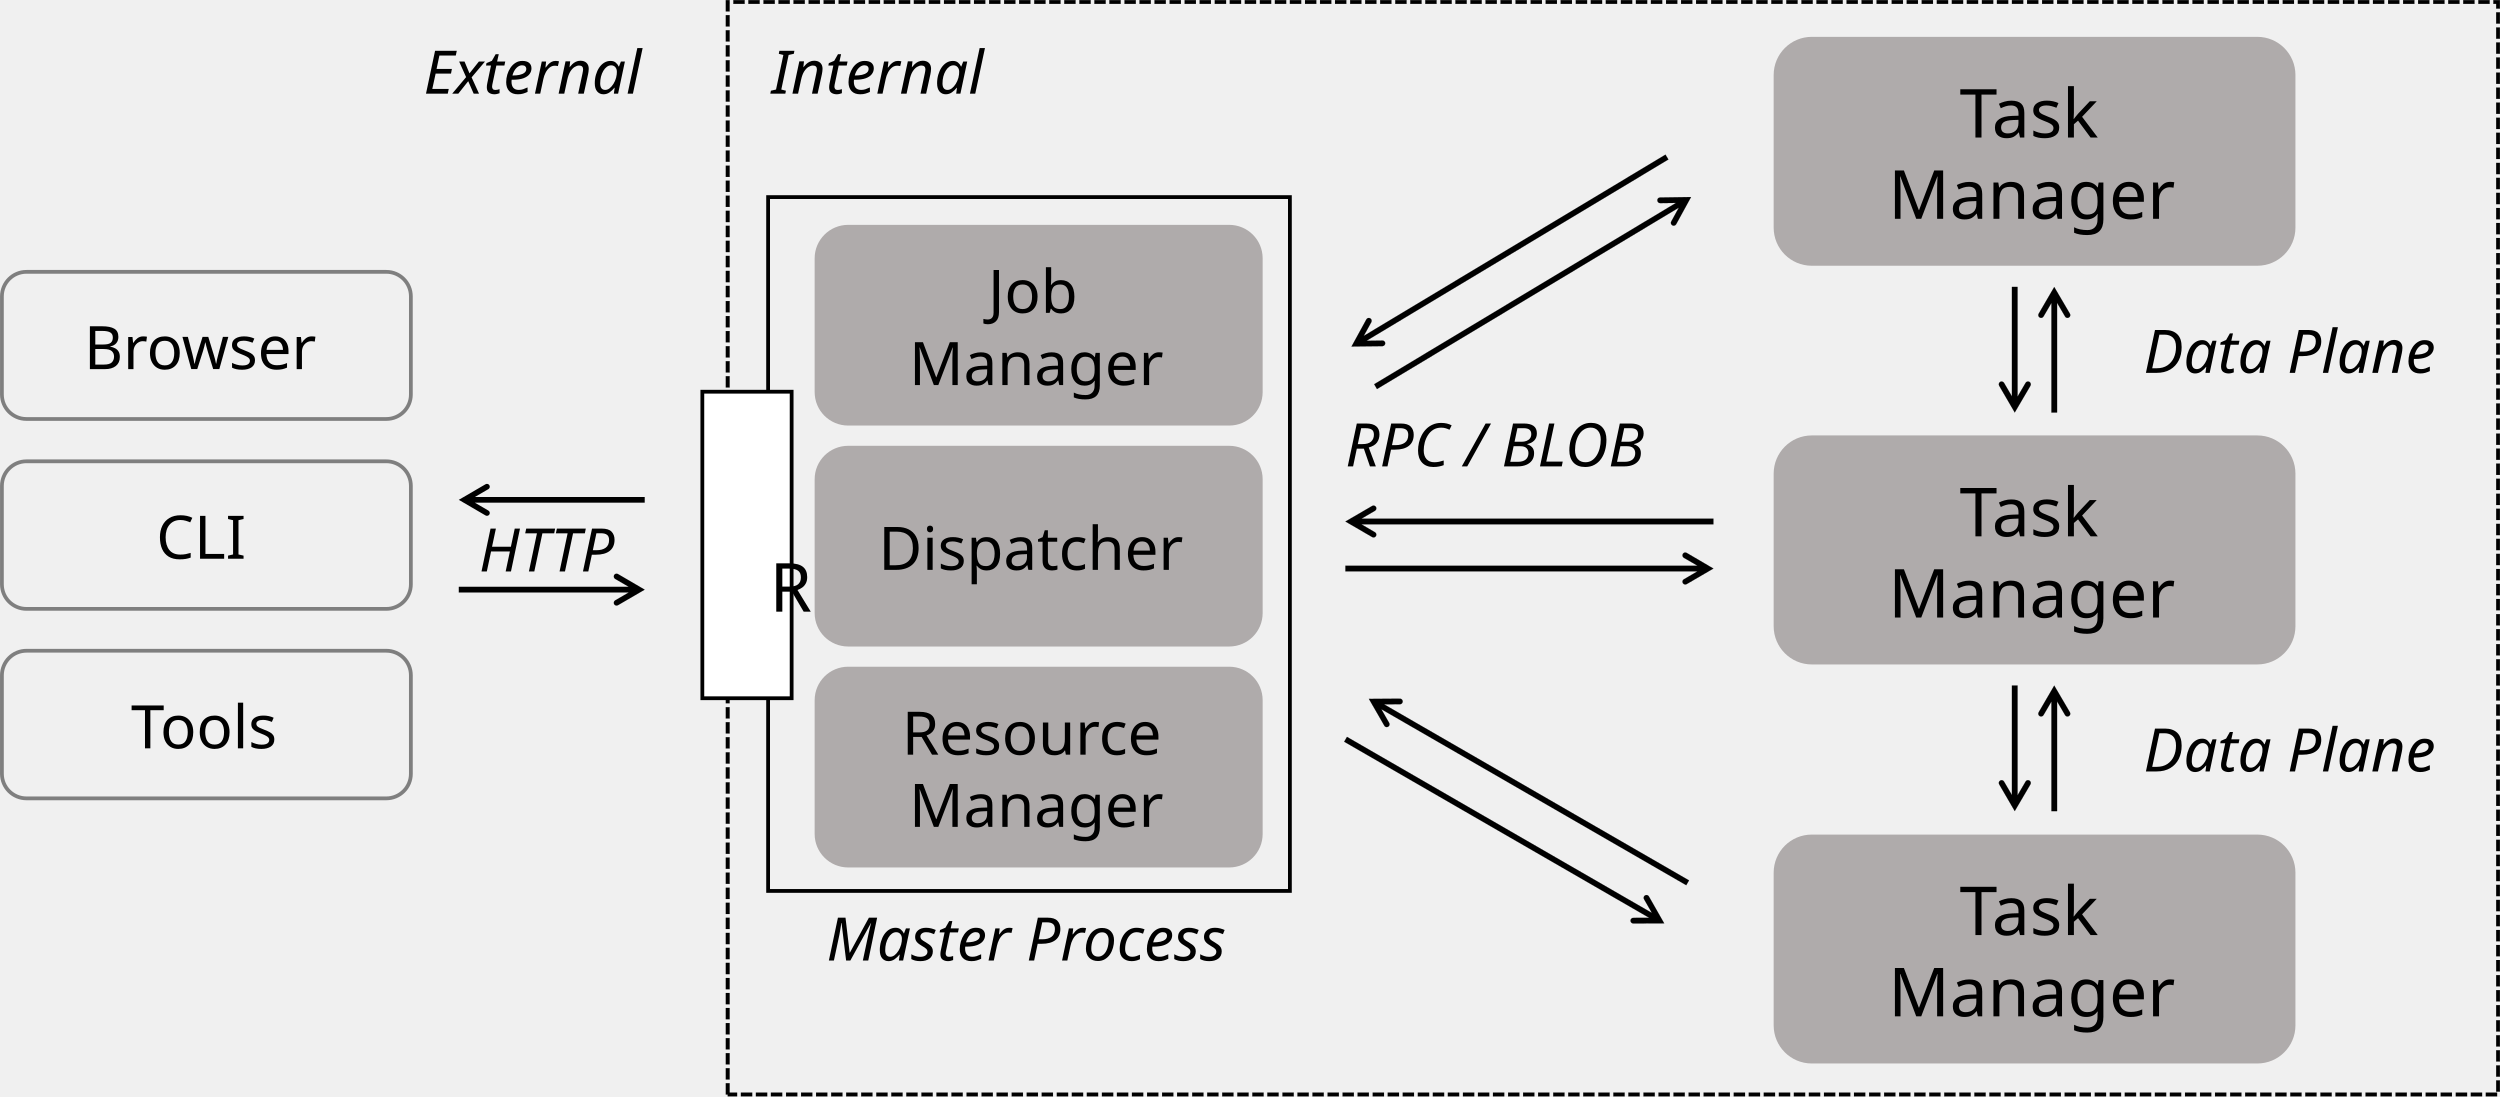
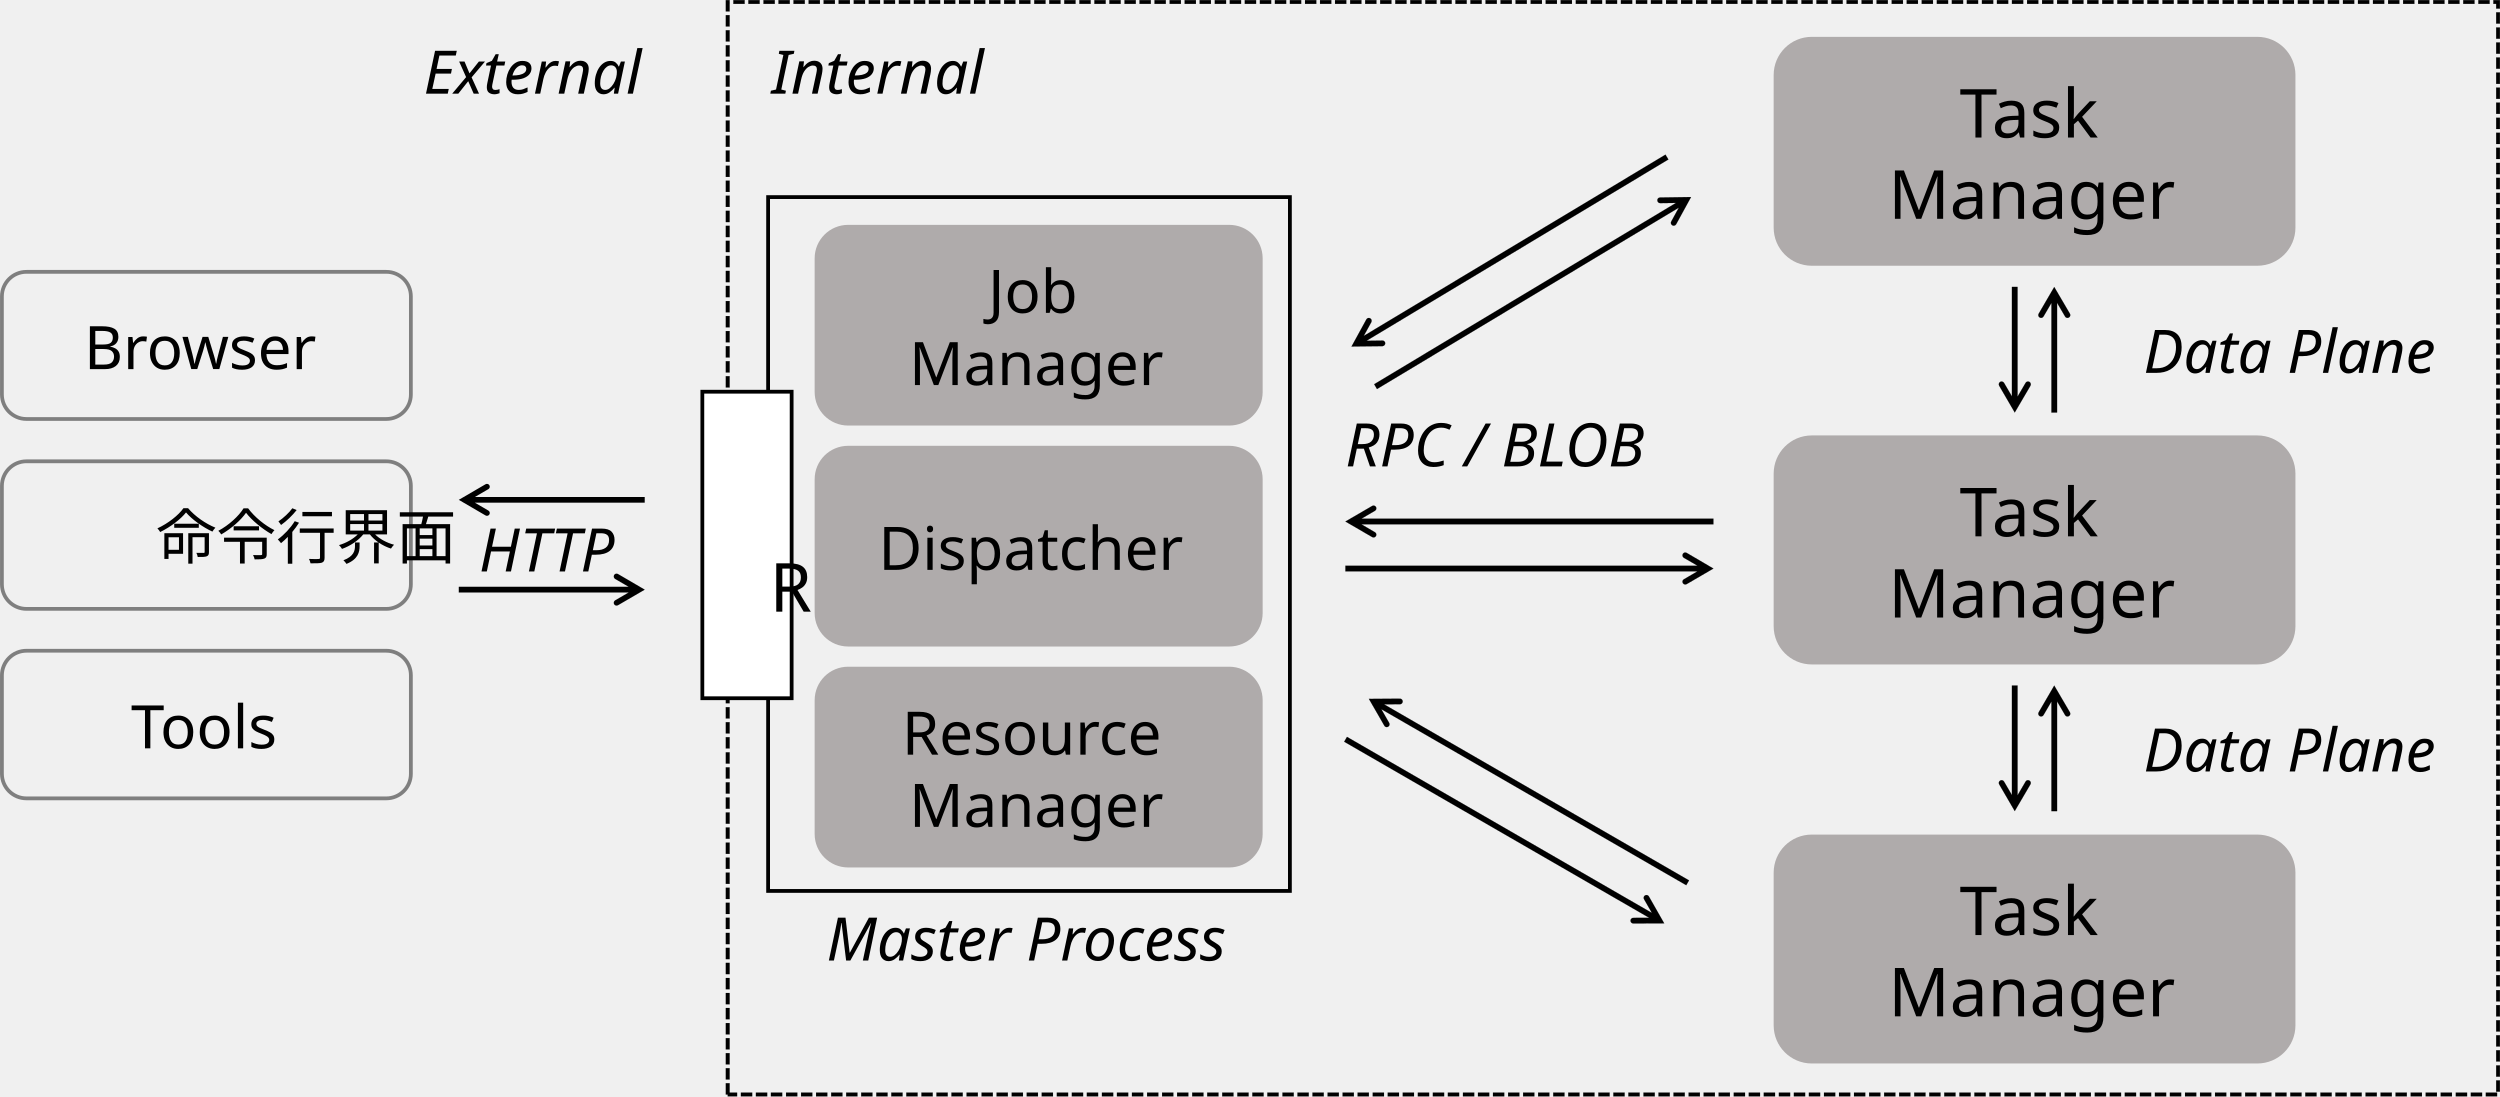
<svg xmlns="http://www.w3.org/2000/svg" width="831.19" height="364.599" id="svg2" version="1.1">
  <defs id="defs4" />
  <g id="layer1" transform="translate(139.7635,-243.7944)">
    <g id="g3138" transform="translate(-199.3885,144.8281)">
      <path id="path3140" d="m 649.324,123.893 c 0,-6.977 5.664,-12.678 12.678,-12.678 l 148.124,0 c 7.014,0 12.678,5.701 12.678,12.678 l 0,50.75 c 0,7.014 -5.664,12.678 -12.678,12.678 l -148.124,0 c -7.014,0 -12.678,-5.664 -12.678,-12.678 z" style="fill:#afabab;fill-opacity:1;fill-rule:evenodd;stroke:none" />
      <text id="text3142" style="font-size:22.506px;font-style:normal;font-weight:normal;text-align:start;text-anchor:start;fill:#000000;font-family:Verdana" y="144.704" x="711.158" xml:space="preserve">Task </text>
      <text id="text3144" style="font-size:22.506px;font-style:normal;font-weight:normal;text-align:start;text-anchor:start;fill:#000000;font-family:Verdana" y="171.711" x="687.452" xml:space="preserve">Manager</text>
      <path id="path3146" d="m 649.324,256.451 c 0,-7.014 5.664,-12.716 12.678,-12.716 l 148.124,0 c 7.014,0 12.678,5.701 12.678,12.716 l 0,50.713 c 0,7.014 -5.664,12.716 -12.678,12.716 l -148.124,0 c -7.014,0 -12.678,-5.701 -12.678,-12.716 z" style="fill:#afabab;fill-opacity:1;fill-rule:evenodd;stroke:none" />
      <text id="text3148" style="font-size:22.506px;font-style:normal;font-weight:normal;text-align:start;text-anchor:start;fill:#000000;font-family:Verdana" y="277.283" x="711.158" xml:space="preserve">Task </text>
      <text id="text3150" style="font-size:22.506px;font-style:normal;font-weight:normal;text-align:start;text-anchor:start;fill:#000000;font-family:Verdana" y="304.289" x="687.452" xml:space="preserve">Manager</text>
      <path id="path3152" d="m 649.324,389.122 c 0,-7.014 5.664,-12.678 12.678,-12.678 l 148.124,0 c 7.014,0 12.678,5.664 12.678,12.678 l 0,50.75 c 0,7.014 -5.664,12.678 -12.678,12.678 l -148.124,0 c -7.014,0 -12.678,-5.664 -12.678,-12.678 z" style="fill:#afabab;fill-opacity:1;fill-rule:evenodd;stroke:none" />
      <text id="text3154" style="font-size:22.506px;font-style:normal;font-weight:normal;text-align:start;text-anchor:start;fill:#000000;font-family:Verdana" y="409.861" x="711.158" xml:space="preserve">Task </text>
      <text id="text3156" style="font-size:22.506px;font-style:normal;font-weight:normal;text-align:start;text-anchor:start;fill:#000000;font-family:Verdana" y="436.868" x="687.452" xml:space="preserve">Manager</text>
      <path id="path3158" d="m 330.476,331.77 c 0,-6.152 4.989,-11.14 11.14,-11.14 l 126.688,0 c 6.152,0 11.122,4.989 11.122,11.14 l 0,44.486 c 0,6.133 -4.97,11.122 -11.122,11.122 l -126.688,0 c -6.152,0 -11.14,-4.989 -11.14,-11.122 z" style="fill:#afabab;fill-opacity:1;fill-rule:evenodd;stroke:none" />
      <text id="text3160" style="font-size:19.955px;font-style:normal;font-weight:normal;text-align:start;text-anchor:start;fill:#000000;font-family:Verdana" y="349.877" x="359.488" xml:space="preserve">Resource</text>
      <text id="text3162" style="font-size:19.955px;font-style:normal;font-weight:normal;text-align:start;text-anchor:start;fill:#000000;font-family:Verdana" y="373.883" x="361.888" xml:space="preserve">Manager</text>
      <path id="path3164" d="m 330.476,184.846 c 0,-6.133 4.989,-11.122 11.14,-11.122 l 126.688,0 c 6.152,0 11.122,4.989 11.122,11.122 l 0,44.486 c 0,6.152 -4.97,11.122 -11.122,11.122 l -126.688,0 c -6.152,0 -11.14,-4.97 -11.14,-11.122 z" style="fill:#afabab;fill-opacity:1;fill-rule:evenodd;stroke:none" />
      <text id="text3166" style="font-size:19.955px;font-style:normal;font-weight:normal;text-align:start;text-anchor:start;fill:#000000;font-family:Verdana" y="202.978" x="388.142" xml:space="preserve">Job</text>
      <text id="text3168" style="font-size:19.955px;font-style:normal;font-weight:normal;text-align:start;text-anchor:start;fill:#000000;font-family:Verdana" y="226.984" x="361.885" xml:space="preserve">Manager</text>
      <path id="path3170" d="m 315.003,164.497 173.481,0 0,230.682 -173.481,0 z" style="fill:none;stroke:#000000;stroke-width:1.257px;stroke-linecap:butt;stroke-linejoin:miter;stroke-miterlimit:4;stroke-opacity:1;stroke-dasharray:none" />
      <text id="text3172" style="font-size:19.955px;font-style:italic;font-weight:normal;text-align:start;text-anchor:start;fill:#000000;font-family:Verdana" y="418.322" x="334.407" xml:space="preserve">Master Process</text>
      <path id="path3174" d="m 730.419,194.373 0,39.872 -1.875,0 0,-39.872 z m 4.276,32.858 -5.214,8.89 -5.176,-8.89 c -0.263,-0.45 -0.113,-1.05 0.338,-1.313 0.45,-0.263 1.013,-0.075 1.275,0.338 l 4.389,7.502 -1.613,0 4.389,-7.502 c 0.225,-0.413 0.825,-0.6 1.275,-0.338 0.45,0.263 0.6,0.863 0.338,1.313 z" style="fill:#000000;fill-opacity:1;fill-rule:nonzero;stroke:#000000;stroke-width:0.038px;stroke-linecap:butt;stroke-linejoin:round;stroke-opacity:1;stroke-dasharray:none" />
      <path id="path3176" d="m 743.548,196.211 0,39.91 -1.875,0 0,-39.91 z m -6.114,7.052 5.176,-8.89 5.214,8.89 c 0.263,0.45 0.113,1.013 -0.338,1.275 -0.45,0.263 -1.05,0.113 -1.275,-0.338 l -4.389,-7.502 1.613,0 -4.389,7.502 c -0.263,0.45 -0.825,0.6 -1.275,0.338 -0.45,-0.263 -0.6,-0.825 -0.338,-1.275 z" style="fill:#000000;fill-opacity:1;fill-rule:nonzero;stroke:#000000;stroke-width:0.038px;stroke-linecap:butt;stroke-linejoin:round;stroke-opacity:1;stroke-dasharray:none" />
      <path id="path3178" d="m 730.419,326.894 0,39.872 -1.875,0 0,-39.872 z m 4.276,32.858 -5.214,8.89 -5.176,-8.89 c -0.263,-0.45 -0.113,-1.013 0.338,-1.275 0.45,-0.263 1.013,-0.113 1.275,0.338 l 4.389,7.502 -1.613,0 4.389,-7.502 c 0.225,-0.45 0.825,-0.6 1.275,-0.338 0.45,0.263 0.6,0.825 0.338,1.275 z" style="fill:#000000;fill-opacity:1;fill-rule:nonzero;stroke:#000000;stroke-width:0.038px;stroke-linecap:butt;stroke-linejoin:round;stroke-opacity:1;stroke-dasharray:none" />
      <path id="path3180" d="m 743.548,328.769 0,39.872 -1.875,0 0,-39.872 z m -6.114,7.014 5.176,-8.89 5.214,8.89 c 0.263,0.45 0.113,1.013 -0.338,1.275 -0.45,0.263 -1.05,0.113 -1.275,-0.338 l -4.389,-7.502 1.613,0 -4.389,7.502 c -0.263,0.45 -0.825,0.6 -1.275,0.338 -0.45,-0.263 -0.6,-0.825 -0.338,-1.275 z" style="fill:#000000;fill-opacity:1;fill-rule:nonzero;stroke:#000000;stroke-width:0.038px;stroke-linecap:butt;stroke-linejoin:round;stroke-opacity:1;stroke-dasharray:none" />
      <path id="path3182" d="m 614.328,151.988 -103.301,62.04 -0.938,-1.613 103.263,-62.04 z m -95.086,62.078 -10.278,0.113 4.951,-9.04 c 0.263,-0.45 0.825,-0.6 1.275,-0.338 0.45,0.225 0.6,0.788 0.375,1.275 l 0,0 -4.201,7.614 -0.825,-1.388 8.702,-0.113 c 0.488,-0.037 0.938,0.375 0.938,0.9 0,0.525 -0.413,0.938 -0.938,0.975 z" style="fill:#000000;fill-opacity:1;fill-rule:nonzero;stroke:#000000;stroke-width:0.038px;stroke-linecap:butt;stroke-linejoin:round;stroke-opacity:1;stroke-dasharray:none" />
      <path id="path3184" d="m 620.742,166.241 -103.301,62.078 -0.938,-1.613 103.263,-62.04 z m -9.19,-1.613 10.315,-0.15 -4.951,9.04 c -0.263,0.45 -0.825,0.638 -1.275,0.375 -0.45,-0.263 -0.638,-0.825 -0.375,-1.275 l 4.164,-7.614 0.825,1.388 -8.665,0.113 c -0.525,0 -0.938,-0.413 -0.938,-0.938 -0.037,-0.488 0.375,-0.938 0.9,-0.938 z" style="fill:#000000;fill-opacity:1;fill-rule:nonzero;stroke:#000000;stroke-width:0.038px;stroke-linecap:butt;stroke-linejoin:round;stroke-opacity:1;stroke-dasharray:none" />
      <path id="path3186" d="m 629.294,273.293 -120.48,0 0,-1.875 120.48,0 z m -113.466,4.239 -8.89,-5.176 8.89,-5.176 c 0.45,-0.263 1.013,-0.113 1.275,0.338 0.263,0.45 0.113,1.013 -0.338,1.275 l 0,0 -7.502,4.389 0,-1.65 7.502,4.389 c 0.45,0.263 0.6,0.825 0.338,1.275 -0.263,0.45 -0.825,0.6 -1.275,0.338 z" style="fill:#000000;fill-opacity:1;fill-rule:nonzero;stroke:#000000;stroke-width:0.038px;stroke-linecap:butt;stroke-linejoin:round;stroke-opacity:1;stroke-dasharray:none" />
      <path id="path3188" d="m 627.419,288.934 -120.48,0 0,-1.875 120.48,0 z m -7.014,-6.152 8.89,5.214 -8.89,5.176 c -0.45,0.263 -1.013,0.113 -1.275,-0.338 -0.263,-0.45 -0.113,-1.013 0.338,-1.275 l 7.502,-4.389 0,1.613 -7.502,-4.351 c -0.45,-0.263 -0.6,-0.863 -0.338,-1.313 0.263,-0.45 0.825,-0.6 1.275,-0.338 z" style="fill:#000000;fill-opacity:1;fill-rule:nonzero;stroke:#000000;stroke-width:0.038px;stroke-linecap:butt;stroke-linejoin:round;stroke-opacity:1;stroke-dasharray:none" />
      <path id="path3190" d="m 620.255,393.285 -104.351,-60.24 0.938,-1.613 104.351,60.24 z m -100.375,-53.038 -5.139,-8.927 10.315,-0.075 c 0.525,0 0.938,0.413 0.938,0.938 0,0.525 -0.413,0.938 -0.938,0.938 l 0,0 -8.665,0.037 0.788,-1.388 4.314,7.539 c 0.263,0.45 0.113,1.013 -0.338,1.275 -0.45,0.263 -1.05,0.113 -1.275,-0.338 z" style="fill:#000000;fill-opacity:1;fill-rule:nonzero;stroke:#000000;stroke-width:0.038px;stroke-linecap:butt;stroke-linejoin:round;stroke-opacity:1;stroke-dasharray:none" />
      <path id="path3192" d="m 610.877,405.814 -104.351,-60.24 0.938,-1.613 104.351,60.24 z m -3.038,-8.815 5.101,8.965 -10.278,0.037 c -0.525,0 -0.938,-0.413 -0.938,-0.938 0,-0.525 0.413,-0.938 0.938,-0.938 l 8.665,-0.037 -0.788,1.388 -4.314,-7.539 c -0.263,-0.45 -0.113,-1.013 0.338,-1.275 0.45,-0.263 1.013,-0.113 1.275,0.338 z" style="fill:#000000;fill-opacity:1;fill-rule:nonzero;stroke:#000000;stroke-width:0.038px;stroke-linecap:butt;stroke-linejoin:round;stroke-opacity:1;stroke-dasharray:none" />
      <text id="text3194" style="font-size:19.955px;font-style:italic;font-weight:normal;text-align:start;text-anchor:start;fill:#000000;font-family:Verdana" y="254.028" x="506.903" xml:space="preserve">RPC / BLOB</text>
      <text id="text3196" style="font-size:19.955px;font-style:italic;font-weight:normal;text-align:start;text-anchor:start;fill:#000000;font-family:Verdana" y="222.935" x="772.28" xml:space="preserve">Data Plane</text>
      <text id="text3198" style="font-size:19.955px;font-style:italic;font-weight:normal;text-align:start;text-anchor:start;fill:#000000;font-family:Verdana" y="355.455" x="772.28" xml:space="preserve">Data Plane</text>
      <path id="path3200" d="m 300.937,462.865 0,-3.751 1.275,0 0,3.751 -1.275,0 z m 0,-4.989 0,-3.751 1.275,0 0,3.751 -1.275,0 z m 0,-5.026 0,-3.751 1.275,0 0,3.751 -1.275,0 z m 0,-4.989 0,-3.751 1.275,0 0,3.751 -1.275,0 z m 0,-4.989 0,-3.751 1.275,0 0,3.751 -1.275,0 z m 0,-5.026 0,-3.751 1.275,0 0,3.751 -1.275,0 z m 0,-4.989 0,-3.751 1.275,0 0,3.751 -1.275,0 z m 0,-4.989 0,-3.751 1.275,0 0,3.751 -1.275,0 z m 0,-5.026 0,-3.751 1.275,0 0,3.751 -1.275,0 z m 0,-4.989 0,-3.751 1.275,0 0,3.751 -1.275,0 z m 0,-4.989 0,-3.751 1.275,0 0,3.751 -1.275,0 z m 0,-5.026 0,-3.751 1.275,0 0,3.751 -1.275,0 z m 0,-4.989 0,-3.751 1.275,0 0,3.751 -1.275,0 z m 0,-4.989 0,-3.751 1.275,0 0,3.751 -1.275,0 z m 0,-5.026 0,-3.751 1.275,0 0,3.751 -1.275,0 z m 0,-4.989 0,-3.751 1.275,0 0,3.751 -1.275,0 z m 0,-4.989 0,-3.751 1.275,0 0,3.751 -1.275,0 z m 0,-5.026 0,-3.751 1.275,0 0,3.751 -1.275,0 z m 0,-4.989 0,-3.751 1.275,0 0,3.751 -1.275,0 z m 0,-4.989 0,-3.751 1.275,0 0,3.751 -1.275,0 z m 0,-5.026 0,-3.751 1.275,0 0,3.751 -1.275,0 z m 0,-4.989 0,-3.751 1.275,0 0,3.751 -1.275,0 z m 0,-4.989 0,-3.751 1.275,0 0,3.751 -1.275,0 z m 0,-5.026 0,-3.751 1.275,0 0,3.751 -1.275,0 z m 0,-4.989 0,-3.751 1.275,0 0,3.751 -1.275,0 z m 0,-4.989 0,-3.751 1.275,0 0,3.751 -1.275,0 z m 0,-5.026 0,-3.751 1.275,0 0,3.751 -1.275,0 z m 0,-4.989 0,-3.751 1.275,0 0,3.751 -1.275,0 z m 0,-4.989 0,-3.751 1.275,0 0,3.751 -1.275,0 z m 0,-5.026 0,-3.751 1.275,0 0,3.751 -1.275,0 z m 0,-4.989 0,-3.751 1.275,0 0,3.751 -1.275,0 z m 0,-4.989 0,-3.751 1.275,0 0,3.751 -1.275,0 z m 0,-5.026 0,-3.751 1.275,0 0,3.751 -1.275,0 z m 0,-4.989 0,-3.751 1.275,0 0,3.751 -1.275,0 z m 0,-4.989 0,-3.751 1.275,0 0,3.751 -1.275,0 z m 0,-5.026 0,-3.751 1.275,0 0,3.751 -1.275,0 z m 0,-4.989 0,-3.751 1.275,0 0,3.751 -1.275,0 z m 0,-4.989 0,-3.751 1.275,0 0,3.751 -1.275,0 z m 0,-5.026 0,-3.751 1.275,0 0,3.751 -1.275,0 z m 0,-4.989 0,-3.751 1.275,0 0,3.751 -1.275,0 z m 0,-4.989 0,-3.751 1.275,0 0,3.751 -1.275,0 z m 0,-5.026 0,-3.751 1.275,0 0,3.751 -1.275,0 z m 0,-4.989 0,-3.751 1.275,0 0,3.751 -1.275,0 z m 0,-4.989 0,-3.751 1.275,0 0,3.751 -1.275,0 z m 0,-5.026 0,-3.751 1.275,0 0,3.751 -1.275,0 z m 0,-4.989 0,-3.751 1.275,0 0,3.751 -1.275,0 z m 0,-4.989 0,-3.751 1.275,0 0,3.751 -1.275,0 z m 0,-5.026 0,-3.751 1.275,0 0,3.751 -1.275,0 z m 0,-4.989 0,-3.751 1.275,0 0,3.751 -1.275,0 z m 0,-4.989 0,-3.751 1.275,0 0,3.751 -1.275,0 z m 0,-5.026 0,-3.751 1.275,0 0,3.751 -1.275,0 z m 0,-4.989 0,-3.751 1.275,0 0,3.751 -1.275,0 z m 0,-4.989 0,-3.751 1.275,0 0,3.751 -1.275,0 z m 0,-5.026 0,-3.751 1.275,0 0,3.751 -1.275,0 z m 0,-4.989 0,-3.751 1.275,0 0,3.751 -1.275,0 z m 0,-4.989 0,-3.751 1.275,0 0,3.751 -1.275,0 z m 0,-5.026 0,-3.751 1.275,0 0,3.751 -1.275,0 z m 0,-4.989 0,-3.751 1.275,0 0,3.751 -1.275,0 z m 0,-4.989 0,-3.751 1.275,0 0,3.751 -1.275,0 z m 0,-5.026 0,-3.751 1.275,0 0,3.751 -1.275,0 z m 0,-4.989 0,-3.751 1.275,0 0,3.751 -1.275,0 z m 0,-4.989 0,-3.751 1.275,0 0,3.751 -1.275,0 z m 0,-5.026 0,-3.751 1.275,0 0,3.751 -1.275,0 z m 0,-4.989 0,-3.751 1.275,0 0,3.751 -1.275,0 z m 0,-4.989 0,-3.751 1.275,0 0,3.751 -1.275,0 z m 0,-5.026 0,-3.751 1.275,0 0,3.751 -1.275,0 z m 0,-4.989 0,-3.751 1.275,0 0,3.751 -1.275,0 z m 0,-4.989 0,-3.751 1.275,0 0,3.751 -1.275,0 z m 0,-5.026 0,-3.751 1.275,0 0,3.751 -1.275,0 z m 0,-4.989 0,-3.751 1.275,0 0,3.751 -1.275,0 z m 0,-4.989 0,-3.751 1.275,0 0,3.751 -1.275,0 z m 0,-5.026 0,-3.751 1.275,0 0,3.751 -1.275,0 z m 0,-4.989 0,-3.751 1.275,0 0,1.238 -0.638,0 0.638,-0.6 0,3.113 -1.275,0 z m 2.513,-3.751 3.751,0 0,1.238 -3.751,0 0,-1.238 z m 4.989,0 3.751,0 0,1.238 -3.751,0 0,-1.238 z m 5.026,0 3.751,0 0,1.238 -3.751,0 0,-1.238 z m 4.989,0 3.751,0 0,1.238 -3.751,0 0,-1.238 z m 4.989,0 3.751,0 0,1.238 -3.751,0 0,-1.238 z m 5.026,0 3.751,0 0,1.238 -3.751,0 0,-1.238 z m 4.989,0 3.751,0 0,1.238 -3.751,0 0,-1.238 z m 4.989,0 3.751,0 0,1.238 -3.751,0 0,-1.238 z m 5.026,0 3.751,0 0,1.238 -3.751,0 0,-1.238 z m 4.989,0 3.751,0 0,1.238 -3.751,0 0,-1.238 z m 4.989,0 3.751,0 0,1.238 -3.751,0 0,-1.238 z m 5.026,0 3.751,0 0,1.238 -3.751,0 0,-1.238 z m 4.989,0 3.751,0 0,1.238 -3.751,0 0,-1.238 z m 4.989,0 3.751,0 0,1.238 -3.751,0 0,-1.238 z m 5.026,0 3.751,0 0,1.238 -3.751,0 0,-1.238 z m 4.989,0 3.751,0 0,1.238 -3.751,0 0,-1.238 z m 4.989,0 3.751,0 0,1.238 -3.751,0 0,-1.238 z m 5.026,0 3.751,0 0,1.238 -3.751,0 0,-1.238 z m 4.989,0 3.751,0 0,1.238 -3.751,0 0,-1.238 z m 4.989,0 3.751,0 0,1.238 -3.751,0 0,-1.238 z m 5.026,0 3.751,0 0,1.238 -3.751,0 0,-1.238 z m 4.989,0 3.751,0 0,1.238 -3.751,0 0,-1.238 z m 4.989,0 3.751,0 0,1.238 -3.751,0 0,-1.238 z m 5.026,0 3.751,0 0,1.238 -3.751,0 0,-1.238 z m 4.989,0 3.751,0 0,1.238 -3.751,0 0,-1.238 z m 4.989,0 3.751,0 0,1.238 -3.751,0 0,-1.238 z m 5.026,0 3.751,0 0,1.238 -3.751,0 0,-1.238 z m 4.989,0 3.751,0 0,1.238 -3.751,0 0,-1.238 z m 4.989,0 3.751,0 0,1.238 -3.751,0 0,-1.238 z m 5.026,0 3.751,0 0,1.238 -3.751,0 0,-1.238 z m 4.989,0 3.751,0 0,1.238 -3.751,0 0,-1.238 z m 4.989,0 3.751,0 0,1.238 -3.751,0 0,-1.238 z m 5.026,0 3.751,0 0,1.238 -3.751,0 0,-1.238 z m 4.989,0 3.751,0 0,1.238 -3.751,0 0,-1.238 z m 4.989,0 3.751,0 0,1.238 -3.751,0 0,-1.238 z m 5.026,0 3.751,0 0,1.238 -3.751,0 0,-1.238 z m 4.989,0 3.751,0 0,1.238 -3.751,0 0,-1.238 z m 4.989,0 3.751,0 0,1.238 -3.751,0 0,-1.238 z m 5.026,0 3.751,0 0,1.238 -3.751,0 0,-1.238 z m 4.989,0 3.751,0 0,1.238 -3.751,0 0,-1.238 z m 4.989,0 3.751,0 0,1.238 -3.751,0 0,-1.238 z m 5.026,0 3.751,0 0,1.238 -3.751,0 0,-1.238 z m 4.989,0 3.751,0 0,1.238 -3.751,0 0,-1.238 z m 4.989,0 3.751,0 0,1.238 -3.751,0 0,-1.238 z m 5.026,0 3.751,0 0,1.238 -3.751,0 0,-1.238 z m 4.989,0 3.751,0 0,1.238 -3.751,0 0,-1.238 z m 4.989,0 3.751,0 0,1.238 -3.751,0 0,-1.238 z m 5.026,0 3.751,0 0,1.238 -3.751,0 0,-1.238 z m 4.989,0 3.751,0 0,1.238 -3.751,0 0,-1.238 z m 4.989,0 3.751,0 0,1.238 -3.751,0 0,-1.238 z m 5.026,0 3.751,0 0,1.238 -3.751,0 0,-1.238 z m 4.989,0 3.751,0 0,1.238 -3.751,0 0,-1.238 z m 4.989,0 3.751,0 0,1.238 -3.751,0 0,-1.238 z m 5.026,0 3.751,0 0,1.238 -3.751,0 0,-1.238 z m 4.989,0 3.751,0 0,1.238 -3.751,0 0,-1.238 z m 4.989,0 3.751,0 0,1.238 -3.751,0 0,-1.238 z m 5.026,0 3.751,0 0,1.238 -3.751,0 0,-1.238 z m 4.989,0 3.751,0 0,1.238 -3.751,0 0,-1.238 z m 4.989,0 3.751,0 0,1.238 -3.751,0 0,-1.238 z m 5.026,0 3.751,0 0,1.238 -3.751,0 0,-1.238 z m 4.989,0 3.751,0 0,1.238 -3.751,0 0,-1.238 z m 4.989,0 3.751,0 0,1.238 -3.751,0 0,-1.238 z m 5.026,0 3.751,0 0,1.238 -3.751,0 0,-1.238 z m 4.989,0 3.751,0 0,1.238 -3.751,0 0,-1.238 z m 4.989,0 3.751,0 0,1.238 -3.751,0 0,-1.238 z m 5.026,0 3.751,0 0,1.238 -3.751,0 0,-1.238 z m 4.989,0 3.751,0 0,1.238 -3.751,0 0,-1.238 z m 4.989,0 3.751,0 0,1.238 -3.751,0 0,-1.238 z m 5.026,0 3.751,0 0,1.238 -3.751,0 0,-1.238 z m 4.989,0 3.751,0 0,1.238 -3.751,0 0,-1.238 z m 4.989,0 3.751,0 0,1.238 -3.751,0 0,-1.238 z m 5.026,0 3.751,0 0,1.238 -3.751,0 0,-1.238 z m 4.989,0 3.751,0 0,1.238 -3.751,0 0,-1.238 z m 4.989,0 3.751,0 0,1.238 -3.751,0 0,-1.238 z m 5.026,0 3.751,0 0,1.238 -3.751,0 0,-1.238 z m 4.989,0 3.751,0 0,1.238 -3.751,0 0,-1.238 z m 4.989,0 3.751,0 0,1.238 -3.751,0 0,-1.238 z m 5.026,0 3.751,0 0,1.238 -3.751,0 0,-1.238 z m 4.989,0 3.751,0 0,1.238 -3.751,0 0,-1.238 z m 4.989,0 3.751,0 0,1.238 -3.751,0 0,-1.238 z m 5.026,0 3.751,0 0,1.238 -3.751,0 0,-1.238 z m 4.989,0 3.751,0 0,1.238 -3.751,0 0,-1.238 z m 4.989,0 3.751,0 0,1.238 -3.751,0 0,-1.238 z m 5.026,0 3.751,0 0,1.238 -3.751,0 0,-1.238 z m 4.989,0 3.751,0 0,1.238 -3.751,0 0,-1.238 z m 4.989,0 3.751,0 0,1.238 -3.751,0 0,-1.238 z m 5.026,0 3.751,0 0,1.238 -3.751,0 0,-1.238 z m 4.989,0 3.751,0 0,1.238 -3.751,0 0,-1.238 z m 4.989,0 3.751,0 0,1.238 -3.751,0 0,-1.238 z m 5.026,0 3.751,0 0,1.238 -3.751,0 0,-1.238 z m 4.989,0 3.751,0 0,1.238 -3.751,0 0,-1.238 z m 4.989,0 3.751,0 0,1.238 -3.751,0 0,-1.238 z m 5.026,0 3.751,0 0,1.238 -3.751,0 0,-1.238 z m 4.989,0 3.751,0 0,1.238 -3.751,0 0,-1.238 z m 4.989,0 3.751,0 0,1.238 -3.751,0 0,-1.238 z m 5.026,0 3.751,0 0,1.238 -3.751,0 0,-1.238 z m 4.989,0 3.751,0 0,1.238 -3.751,0 0,-1.238 z m 4.989,0 3.751,0 0,1.238 -3.751,0 0,-1.238 z m 5.026,0 3.751,0 0,1.238 -3.751,0 0,-1.238 z m 4.989,0 3.751,0 0,1.238 -3.751,0 0,-1.238 z m 4.989,0 3.751,0 0,1.238 -3.751,0 0,-1.238 z m 5.026,0 3.751,0 0,1.238 -3.751,0 0,-1.238 z m 4.989,0 3.751,0 0,1.238 -3.751,0 0,-1.238 z m 4.989,0 3.751,0 0,1.238 -3.751,0 0,-1.238 z m 5.026,0 3.751,0 0,1.238 -3.751,0 0,-1.238 z m 4.989,0 3.751,0 0,1.238 -3.751,0 0,-1.238 z m 4.989,0 3.751,0 0,1.238 -3.751,0 0,-1.238 z m 5.026,0 3.751,0 0,1.238 -3.751,0 0,-1.238 z m 4.989,0 3.751,0 0,1.238 -3.751,0 0,-1.238 z m 4.989,0 3.751,0 0,1.238 -3.751,0 0,-1.238 z m 5.026,0 3.751,0 0,1.238 -3.751,0 0,-1.238 z m 4.989,0 3.751,0 0,1.238 -3.751,0 0,-1.238 z m 4.989,0 3.751,0 0,1.238 -3.751,0 0,-1.238 z m 5.026,0 3.751,0 0,1.238 -3.751,0 0,-1.238 z m 4.989,0 3.751,0 0,1.238 -3.751,0 0,-1.238 z m 4.989,0 3.751,0 0,1.238 -3.751,0 0,-1.238 z m 5.026,0 3.751,0 0,1.238 -3.751,0 0,-1.238 z m 4.989,0 2.176,0 0,2.813 -1.238,0 0,-2.176 0.638,0.6 -1.575,0 0,-1.238 z m 2.176,4.051 0,3.751 -1.238,0 0,-3.751 1.238,0 z m 0,5.026 0,3.751 -1.238,0 0,-3.751 1.238,0 z m 0,4.989 0,3.751 -1.238,0 0,-3.751 1.238,0 z m 0,4.989 0,3.751 -1.238,0 0,-3.751 1.238,0 z m 0,5.026 0,3.751 -1.238,0 0,-3.751 1.238,0 z m 0,4.989 0,3.751 -1.238,0 0,-3.751 1.238,0 z m 0,4.989 0,3.751 -1.238,0 0,-3.751 1.238,0 z m 0,5.026 0,3.751 -1.238,0 0,-3.751 1.238,0 z m 0,4.989 0,3.751 -1.238,0 0,-3.751 1.238,0 z m 0,4.989 0,3.751 -1.238,0 0,-3.751 1.238,0 z m 0,5.026 0,3.751 -1.238,0 0,-3.751 1.238,0 z m 0,4.989 0,3.751 -1.238,0 0,-3.751 1.238,0 z m 0,4.989 0,3.751 -1.238,0 0,-3.751 1.238,0 z m 0,5.026 0,3.751 -1.238,0 0,-3.751 1.238,0 z m 0,4.989 0,3.751 -1.238,0 0,-3.751 1.238,0 z m 0,4.989 0,3.751 -1.238,0 0,-3.751 1.238,0 z m 0,5.026 0,3.751 -1.238,0 0,-3.751 1.238,0 z m 0,4.989 0,3.751 -1.238,0 0,-3.751 1.238,0 z m 0,4.989 0,3.751 -1.238,0 0,-3.751 1.238,0 z m 0,5.026 0,3.751 -1.238,0 0,-3.751 1.238,0 z m 0,4.989 0,3.751 -1.238,0 0,-3.751 1.238,0 z m 0,4.989 0,3.751 -1.238,0 0,-3.751 1.238,0 z m 0,5.026 0,3.751 -1.238,0 0,-3.751 1.238,0 z m 0,4.989 0,3.751 -1.238,0 0,-3.751 1.238,0 z m 0,4.989 0,3.751 -1.238,0 0,-3.751 1.238,0 z m 0,5.026 0,3.751 -1.238,0 0,-3.751 1.238,0 z m 0,4.989 0,3.751 -1.238,0 0,-3.751 1.238,0 z m 0,4.989 0,3.751 -1.238,0 0,-3.751 1.238,0 z m 0,5.026 0,3.751 -1.238,0 0,-3.751 1.238,0 z m 0,4.989 0,3.751 -1.238,0 0,-3.751 1.238,0 z m 0,4.989 0,3.751 -1.238,0 0,-3.751 1.238,0 z m 0,5.026 0,3.751 -1.238,0 0,-3.751 1.238,0 z m 0,4.989 0,3.751 -1.238,0 0,-3.751 1.238,0 z m 0,4.989 0,3.751 -1.238,0 0,-3.751 1.238,0 z m 0,5.026 0,3.751 -1.238,0 0,-3.751 1.238,0 z m 0,4.989 0,3.751 -1.238,0 0,-3.751 1.238,0 z m 0,4.989 0,3.751 -1.238,0 0,-3.751 1.238,0 z m 0,5.026 0,3.751 -1.238,0 0,-3.751 1.238,0 z m 0,4.989 0,3.751 -1.238,0 0,-3.751 1.238,0 z m 0,4.989 0,3.751 -1.238,0 0,-3.751 1.238,0 z m 0,5.026 0,3.751 -1.238,0 0,-3.751 1.238,0 z m 0,4.989 0,3.751 -1.238,0 0,-3.751 1.238,0 z m 0,4.989 0,3.751 -1.238,0 0,-3.751 1.238,0 z m 0,5.026 0,3.751 -1.238,0 0,-3.751 1.238,0 z m 0,4.989 0,3.751 -1.238,0 0,-3.751 1.238,0 z m 0,4.989 0,3.751 -1.238,0 0,-3.751 1.238,0 z m 0,5.026 0,3.751 -1.238,0 0,-3.751 1.238,0 z m 0,4.989 0,3.751 -1.238,0 0,-3.751 1.238,0 z m 0,4.989 0,3.751 -1.238,0 0,-3.751 1.238,0 z m 0,5.026 0,3.751 -1.238,0 0,-3.751 1.238,0 z m 0,4.989 0,3.751 -1.238,0 0,-3.751 1.238,0 z m 0,4.989 0,3.751 -1.238,0 0,-3.751 1.238,0 z m 0,5.026 0,3.751 -1.238,0 0,-3.751 1.238,0 z m 0,4.989 0,3.751 -1.238,0 0,-3.751 1.238,0 z m 0,4.989 0,3.751 -1.238,0 0,-3.751 1.238,0 z m 0,5.026 0,3.751 -1.238,0 0,-3.751 1.238,0 z m 0,4.989 0,3.751 -1.238,0 0,-3.751 1.238,0 z m 0,4.989 0,3.751 -1.238,0 0,-3.751 1.238,0 z m 0,5.026 0,3.751 -1.238,0 0,-3.751 1.238,0 z m 0,4.989 0,3.751 -1.238,0 0,-3.751 1.238,0 z m 0,4.989 0,3.751 -1.238,0 0,-3.751 1.238,0 z m 0,5.026 0,3.751 -1.238,0 0,-3.751 1.238,0 z m 0,4.989 0,3.751 -1.238,0 0,-3.751 1.238,0 z m 0,4.989 0,3.751 -1.238,0 0,-3.751 1.238,0 z m 0,5.026 0,3.751 -1.238,0 0,-3.751 1.238,0 z m 0,4.989 0,3.751 -1.238,0 0,-3.751 1.238,0 z m 0,4.989 0,3.751 -1.238,0 0,-3.751 1.238,0 z m 0,5.026 0,3.751 -1.238,0 0,-3.751 1.238,0 z m 0,4.989 0,3.751 -1.238,0 0,-3.751 1.238,0 z m 0,4.989 0,3.751 -1.238,0 0,-3.751 1.238,0 z m 0,5.026 0,3.751 -1.238,0 0,-3.751 1.238,0 z m 0,4.989 0,3.751 -1.238,0 0,-3.751 1.238,0 z m -0.938,5.326 -3.751,0 0,-1.275 3.751,0 0,1.275 z m -4.989,0 -3.751,0 0,-1.275 3.751,0 0,1.275 z m -4.989,0 -3.751,0 0,-1.275 3.751,0 0,1.275 z m -5.026,0 -3.751,0 0,-1.275 3.751,0 0,1.275 z m -4.989,0 -3.751,0 0,-1.275 3.751,0 0,1.275 z m -4.989,0 -3.751,0 0,-1.275 3.751,0 0,1.275 z m -5.026,0 -3.751,0 0,-1.275 3.751,0 0,1.275 z m -4.989,0 -3.751,0 0,-1.275 3.751,0 0,1.275 z m -4.989,0 -3.751,0 0,-1.275 3.751,0 0,1.275 z m -5.026,0 -3.751,0 0,-1.275 3.751,0 0,1.275 z m -4.989,0 -3.751,0 0,-1.275 3.751,0 0,1.275 z m -4.989,0 -3.751,0 0,-1.275 3.751,0 0,1.275 z m -5.026,0 -3.751,0 0,-1.275 3.751,0 0,1.275 z m -4.989,0 -3.751,0 0,-1.275 3.751,0 0,1.275 z m -4.989,0 -3.751,0 0,-1.275 3.751,0 0,1.275 z m -5.026,0 -3.751,0 0,-1.275 3.751,0 0,1.275 z m -4.989,0 -3.751,0 0,-1.275 3.751,0 0,1.275 z m -4.989,0 -3.751,0 0,-1.275 3.751,0 0,1.275 z m -5.026,0 -3.751,0 0,-1.275 3.751,0 0,1.275 z m -4.989,0 -3.751,0 0,-1.275 3.751,0 0,1.275 z m -4.989,0 -3.751,0 0,-1.275 3.751,0 0,1.275 z m -5.026,0 -3.751,0 0,-1.275 3.751,0 0,1.275 z m -4.989,0 -3.751,0 0,-1.275 3.751,0 0,1.275 z m -4.989,0 -3.751,0 0,-1.275 3.751,0 0,1.275 z m -5.026,0 -3.751,0 0,-1.275 3.751,0 0,1.275 z m -4.989,0 -3.751,0 0,-1.275 3.751,0 0,1.275 z m -4.989,0 -3.751,0 0,-1.275 3.751,0 0,1.275 z m -5.026,0 -3.751,0 0,-1.275 3.751,0 0,1.275 z m -4.989,0 -3.751,0 0,-1.275 3.751,0 0,1.275 z m -4.989,0 -3.751,0 0,-1.275 3.751,0 0,1.275 z m -5.026,0 -3.751,0 0,-1.275 3.751,0 0,1.275 z m -4.989,0 -3.751,0 0,-1.275 3.751,0 0,1.275 z m -4.989,0 -3.751,0 0,-1.275 3.751,0 0,1.275 z m -5.026,0 -3.751,0 0,-1.275 3.751,0 0,1.275 z m -4.989,0 -3.751,0 0,-1.275 3.751,0 0,1.275 z m -4.989,0 -3.751,0 0,-1.275 3.751,0 0,1.275 z m -5.026,0 -3.751,0 0,-1.275 3.751,0 0,1.275 z m -4.989,0 -3.751,0 0,-1.275 3.751,0 0,1.275 z m -4.989,0 -3.751,0 0,-1.275 3.751,0 0,1.275 z m -5.026,0 -3.751,0 0,-1.275 3.751,0 0,1.275 z m -4.989,0 -3.751,0 0,-1.275 3.751,0 0,1.275 z m -4.989,0 -3.751,0 0,-1.275 3.751,0 0,1.275 z m -5.026,0 -3.751,0 0,-1.275 3.751,0 0,1.275 z m -4.989,0 -3.751,0 0,-1.275 3.751,0 0,1.275 z m -4.989,0 -3.751,0 0,-1.275 3.751,0 0,1.275 z m -5.026,0 -3.751,0 0,-1.275 3.751,0 0,1.275 z m -4.989,0 -3.751,0 0,-1.275 3.751,0 0,1.275 z m -4.989,0 -3.751,0 0,-1.275 3.751,0 0,1.275 z m -5.026,0 -3.751,0 0,-1.275 3.751,0 0,1.275 z m -4.989,0 -3.751,0 0,-1.275 3.751,0 0,1.275 z m -4.989,0 -3.751,0 0,-1.275 3.751,0 0,1.275 z m -5.026,0 -3.751,0 0,-1.275 3.751,0 0,1.275 z m -4.989,0 -3.751,0 0,-1.275 3.751,0 0,1.275 z m -4.989,0 -3.751,0 0,-1.275 3.751,0 0,1.275 z m -5.026,0 -3.751,0 0,-1.275 3.751,0 0,1.275 z m -4.989,0 -3.751,0 0,-1.275 3.751,0 0,1.275 z m -4.989,0 -3.751,0 0,-1.275 3.751,0 0,1.275 z m -5.026,0 -3.751,0 0,-1.275 3.751,0 0,1.275 z m -4.989,0 -3.751,0 0,-1.275 3.751,0 0,1.275 z m -4.989,0 -3.751,0 0,-1.275 3.751,0 0,1.275 z m -5.026,0 -3.751,0 0,-1.275 3.751,0 0,1.275 z m -4.989,0 -3.751,0 0,-1.275 3.751,0 0,1.275 z m -4.989,0 -3.751,0 0,-1.275 3.751,0 0,1.275 z m -5.026,0 -3.751,0 0,-1.275 3.751,0 0,1.275 z m -4.989,0 -3.751,0 0,-1.275 3.751,0 0,1.275 z m -4.989,0 -3.751,0 0,-1.275 3.751,0 0,1.275 z m -5.026,0 -3.751,0 0,-1.275 3.751,0 0,1.275 z m -4.989,0 -3.751,0 0,-1.275 3.751,0 0,1.275 z m -4.989,0 -3.751,0 0,-1.275 3.751,0 0,1.275 z m -5.026,0 -3.751,0 0,-1.275 3.751,0 0,1.275 z m -4.989,0 -3.751,0 0,-1.275 3.751,0 0,1.275 z m -4.989,0 -3.751,0 0,-1.275 3.751,0 0,1.275 z m -5.026,0 -3.751,0 0,-1.275 3.751,0 0,1.275 z m -4.989,0 -3.751,0 0,-1.275 3.751,0 0,1.275 z m -4.989,0 -3.751,0 0,-1.275 3.751,0 0,1.275 z m -5.026,0 -3.751,0 0,-1.275 3.751,0 0,1.275 z m -4.989,0 -3.751,0 0,-1.275 3.751,0 0,1.275 z m -4.989,0 -3.751,0 0,-1.275 3.751,0 0,1.275 z m -5.026,0 -3.751,0 0,-1.275 3.751,0 0,1.275 z m -4.989,0 -3.751,0 0,-1.275 3.751,0 0,1.275 z m -4.989,0 -3.751,0 0,-1.275 3.751,0 0,1.275 z m -5.026,0 -3.751,0 0,-1.275 3.751,0 0,1.275 z m -4.989,0 -3.751,0 0,-1.275 3.751,0 0,1.275 z m -4.989,0 -3.751,0 0,-1.275 3.751,0 0,1.275 z m -5.026,0 -3.751,0 0,-1.275 3.751,0 0,1.275 z m -4.989,0 -3.751,0 0,-1.275 3.751,0 0,1.275 z m -4.989,0 -3.751,0 0,-1.275 3.751,0 0,1.275 z m -5.026,0 -3.751,0 0,-1.275 3.751,0 0,1.275 z m -4.989,0 -3.751,0 0,-1.275 3.751,0 0,1.275 z m -4.989,0 -3.751,0 0,-1.275 3.751,0 0,1.275 z m -5.026,0 -3.751,0 0,-1.275 3.751,0 0,1.275 z m -4.989,0 -3.751,0 0,-1.275 3.751,0 0,1.275 z m -4.989,0 -3.751,0 0,-1.275 3.751,0 0,1.275 z m -5.026,0 -3.751,0 0,-1.275 3.751,0 0,1.275 z m -4.989,0 -3.751,0 0,-1.275 3.751,0 0,1.275 z m -4.989,0 -3.751,0 0,-1.275 3.751,0 0,1.275 z m -5.026,0 -3.751,0 0,-1.275 3.751,0 0,1.275 z m -4.989,0 -3.751,0 0,-1.275 3.751,0 0,1.275 z m -4.989,0 -3.751,0 0,-1.275 3.751,0 0,1.275 z m -5.026,0 -3.751,0 0,-1.275 3.751,0 0,1.275 z m -4.989,0 -3.751,0 0,-1.275 3.751,0 0,1.275 z m -4.989,0 -3.751,0 0,-1.275 3.751,0 0,1.275 z m -5.026,0 -3.751,0 0,-1.275 3.751,0 0,1.275 z m -4.989,0 -3.751,0 0,-1.275 3.751,0 0,1.275 z m -4.989,0 -3.751,0 0,-1.275 3.751,0 0,1.275 z m -5.026,0 -3.751,0 0,-1.275 3.751,0 0,1.275 z m -4.989,0 -3.751,0 0,-1.275 3.751,0 0,1.275 z m -4.989,0 -3.751,0 0,-1.275 3.751,0 0,1.275 z m -5.026,0 -3.751,0 0,-1.275 3.751,0 0,1.275 z m -4.989,0 -3.751,0 0,-1.275 3.751,0 0,1.275 z m -4.989,0 -3.751,0 0,-1.275 3.751,0 0,1.275 z m -5.026,0 -3.751,0 0,-1.275 3.751,0 0,1.275 z m -4.989,0 -3.751,0 0,-1.275 3.751,0 0,1.275 z m -4.989,0 -3.751,0 0,-1.275 3.751,0 0,1.275 z m -5.026,0 -3.751,0 0,-1.275 3.751,0 0,1.275 z m -4.989,0 -3.751,0 0,-1.275 3.751,0 0,1.275 z m -4.989,0 -3.751,0 0,-1.275 3.751,0 0,1.275 z m -5.026,0 -3.113,0 0,-1.275 3.113,0 0,1.275 z" style="fill:#000000;fill-opacity:1;fill-rule:nonzero;stroke:#000000;stroke-width:0.038px;stroke-linecap:butt;stroke-linejoin:round;stroke-opacity:1;stroke-dasharray:none" />
      <path id="path3202" d="m 293.136,229.201 0,101.913 29.689,0 0,-101.913 -29.689,0 z" style="fill:#ffffff;fill-opacity:1;fill-rule:evenodd;stroke:none" />
      <path id="path3204" d="m 293.136,229.201 29.689,0 0,101.913 -29.689,0 z" style="fill:none;stroke:#000000;stroke-width:1.257px;stroke-linecap:butt;stroke-linejoin:miter;stroke-miterlimit:4;stroke-opacity:1;stroke-dasharray:none" />
      <text id="text3206" style="font-size:22.506px;font-style:normal;font-weight:normal;text-align:start;text-anchor:start;fill:#000000;font-family:Calibri" y="302.333" x="315.527" xml:space="preserve">REST</text>
      <text id="text3208" style="font-size:19.955px;font-style:italic;font-weight:normal;text-align:start;text-anchor:start;fill:#000000;font-family:Verdana" y="130.109" x="316.135" xml:space="preserve">Internal</text>
      <text id="text3210" style="font-size:19.955px;font-style:italic;font-weight:normal;text-align:start;text-anchor:start;fill:#000000;font-family:Verdana" y="130.109" x="200.447" xml:space="preserve">External</text>
      <path id="path3212" d="m 60.259,197.505 c 0,-4.501 3.648,-8.158 8.149,-8.158 l 119.664,0 c 4.511,0 8.158,3.657 8.158,8.158 l 0,32.614 c 0,4.501 -3.648,8.149 -8.158,8.149 l -119.664,0 c -4.501,0 -8.149,-3.648 -8.149,-8.149 z" style="fill:none;stroke:#7f7f7f;stroke-width:1.247px;stroke-linecap:butt;stroke-linejoin:miter;stroke-miterlimit:4;stroke-opacity:1;stroke-dasharray:none" />
      <text id="text3214" style="font-size:19.955px;font-style:normal;font-weight:normal;text-align:start;text-anchor:start;fill:#000000;font-family:Verdana" y="221.694" x="87.575" xml:space="preserve">Browser</text>
      <path id="path3216" d="m 60.259,260.512 c 0,-4.511 3.657,-8.177 8.177,-8.177 l 119.617,0 c 4.511,0 8.177,3.667 8.177,8.177 l 0,32.718 c 0,4.52 -3.667,8.177 -8.177,8.177 l -119.617,0 c -4.52,0 -8.177,-3.657 -8.177,-8.177 z" style="fill:none;stroke:#7f7f7f;stroke-width:1.247px;stroke-linecap:butt;stroke-linejoin:miter;stroke-miterlimit:4;stroke-opacity:1;stroke-dasharray:none" />
-       <text id="text3218" style="font-size:19.955px;font-style:normal;font-weight:normal;text-align:start;text-anchor:start;fill:#000000;font-family:Verdana" y="284.729" x="111.581" xml:space="preserve">CLI</text>
+       <text id="text3218" style="font-size:19.955px;font-style:normal;font-weight:normal;text-align:start;text-anchor:start;fill:#000000;font-family:Verdana" y="284.729" x="111.581" xml:space="preserve">命令行界面</text>
      <path id="path3220" d="m 60.259,323.499 c 0,-4.52 3.657,-8.177 8.177,-8.177 l 119.617,0 c 4.52,0 8.177,3.657 8.177,8.177 l 0,32.727 c 0,4.52 -3.657,8.177 -8.177,8.177 l -119.617,0 c -4.52,0 -8.177,-3.657 -8.177,-8.177 z" style="fill:none;stroke:#7f7f7f;stroke-width:1.257px;stroke-linecap:butt;stroke-linejoin:miter;stroke-miterlimit:4;stroke-opacity:1;stroke-dasharray:none" />
      <text id="text3222" style="font-size:19.955px;font-style:normal;font-weight:normal;text-align:start;text-anchor:start;fill:#000000;font-family:Verdana" y="347.764" x="103.176" xml:space="preserve">Tools</text>
      <path id="path3224" d="m 273.978,266.091 -59.949,0 0,-1.875 59.949,0 z m -52.926,4.248 -8.89,-5.186 8.89,-5.186 c 0.45,-0.263 1.022,-0.113 1.285,0.338 0.263,0.441 0.113,1.022 -0.338,1.285 l -7.502,4.37 0,-1.622 7.502,4.379 c 0.45,0.263 0.6,0.835 0.338,1.285 -0.263,0.45 -0.835,0.6 -1.285,0.338 z" style="fill:#000000;fill-opacity:1;fill-rule:nonzero;stroke:#000000;stroke-width:0.009px;stroke-linecap:butt;stroke-linejoin:round;stroke-opacity:1;stroke-dasharray:none" />
      <path id="path3226" d="m 272.13,295.949 -59.959,0 0,-1.875 59.959,0 z m -7.033,-6.133 8.89,5.195 -8.89,5.176 c -0.45,0.263 -1.032,0.113 -1.294,-0.338 -0.244,-0.45 -0.094,-1.013 0.338,-1.275 l 7.502,-4.37 0,1.613 -7.502,-4.37 c -0.431,-0.263 -0.581,-0.844 -0.338,-1.294 0.263,-0.45 0.844,-0.6 1.294,-0.338 z" style="fill:#000000;fill-opacity:1;fill-rule:nonzero;stroke:#000000;stroke-width:0.019px;stroke-linecap:butt;stroke-linejoin:round;stroke-opacity:1;stroke-dasharray:none" />
      <text id="text3228" style="font-size:19.955px;font-style:italic;font-weight:normal;text-align:start;text-anchor:start;fill:#000000;font-family:Verdana" y="288.961" x="218.87" xml:space="preserve">HTTP</text>
      <path id="path3230" d="m 330.476,258.308 c 0,-6.152 4.989,-11.122 11.14,-11.122 l 126.688,0 c 6.152,0 11.122,4.97 11.122,11.122 l 0,44.486 c 0,6.152 -4.97,11.122 -11.122,11.122 l -126.688,0 c -6.152,0 -11.14,-4.97 -11.14,-11.122 z" style="fill:#afabab;fill-opacity:1;fill-rule:evenodd;stroke:none" />
      <text id="text3232" style="font-size:19.955px;font-style:normal;font-weight:normal;text-align:start;text-anchor:start;fill:#000000;font-family:Verdana" y="288.43" x="351.686" xml:space="preserve">Dispatcher</text>
    </g>
  </g>
</svg>
